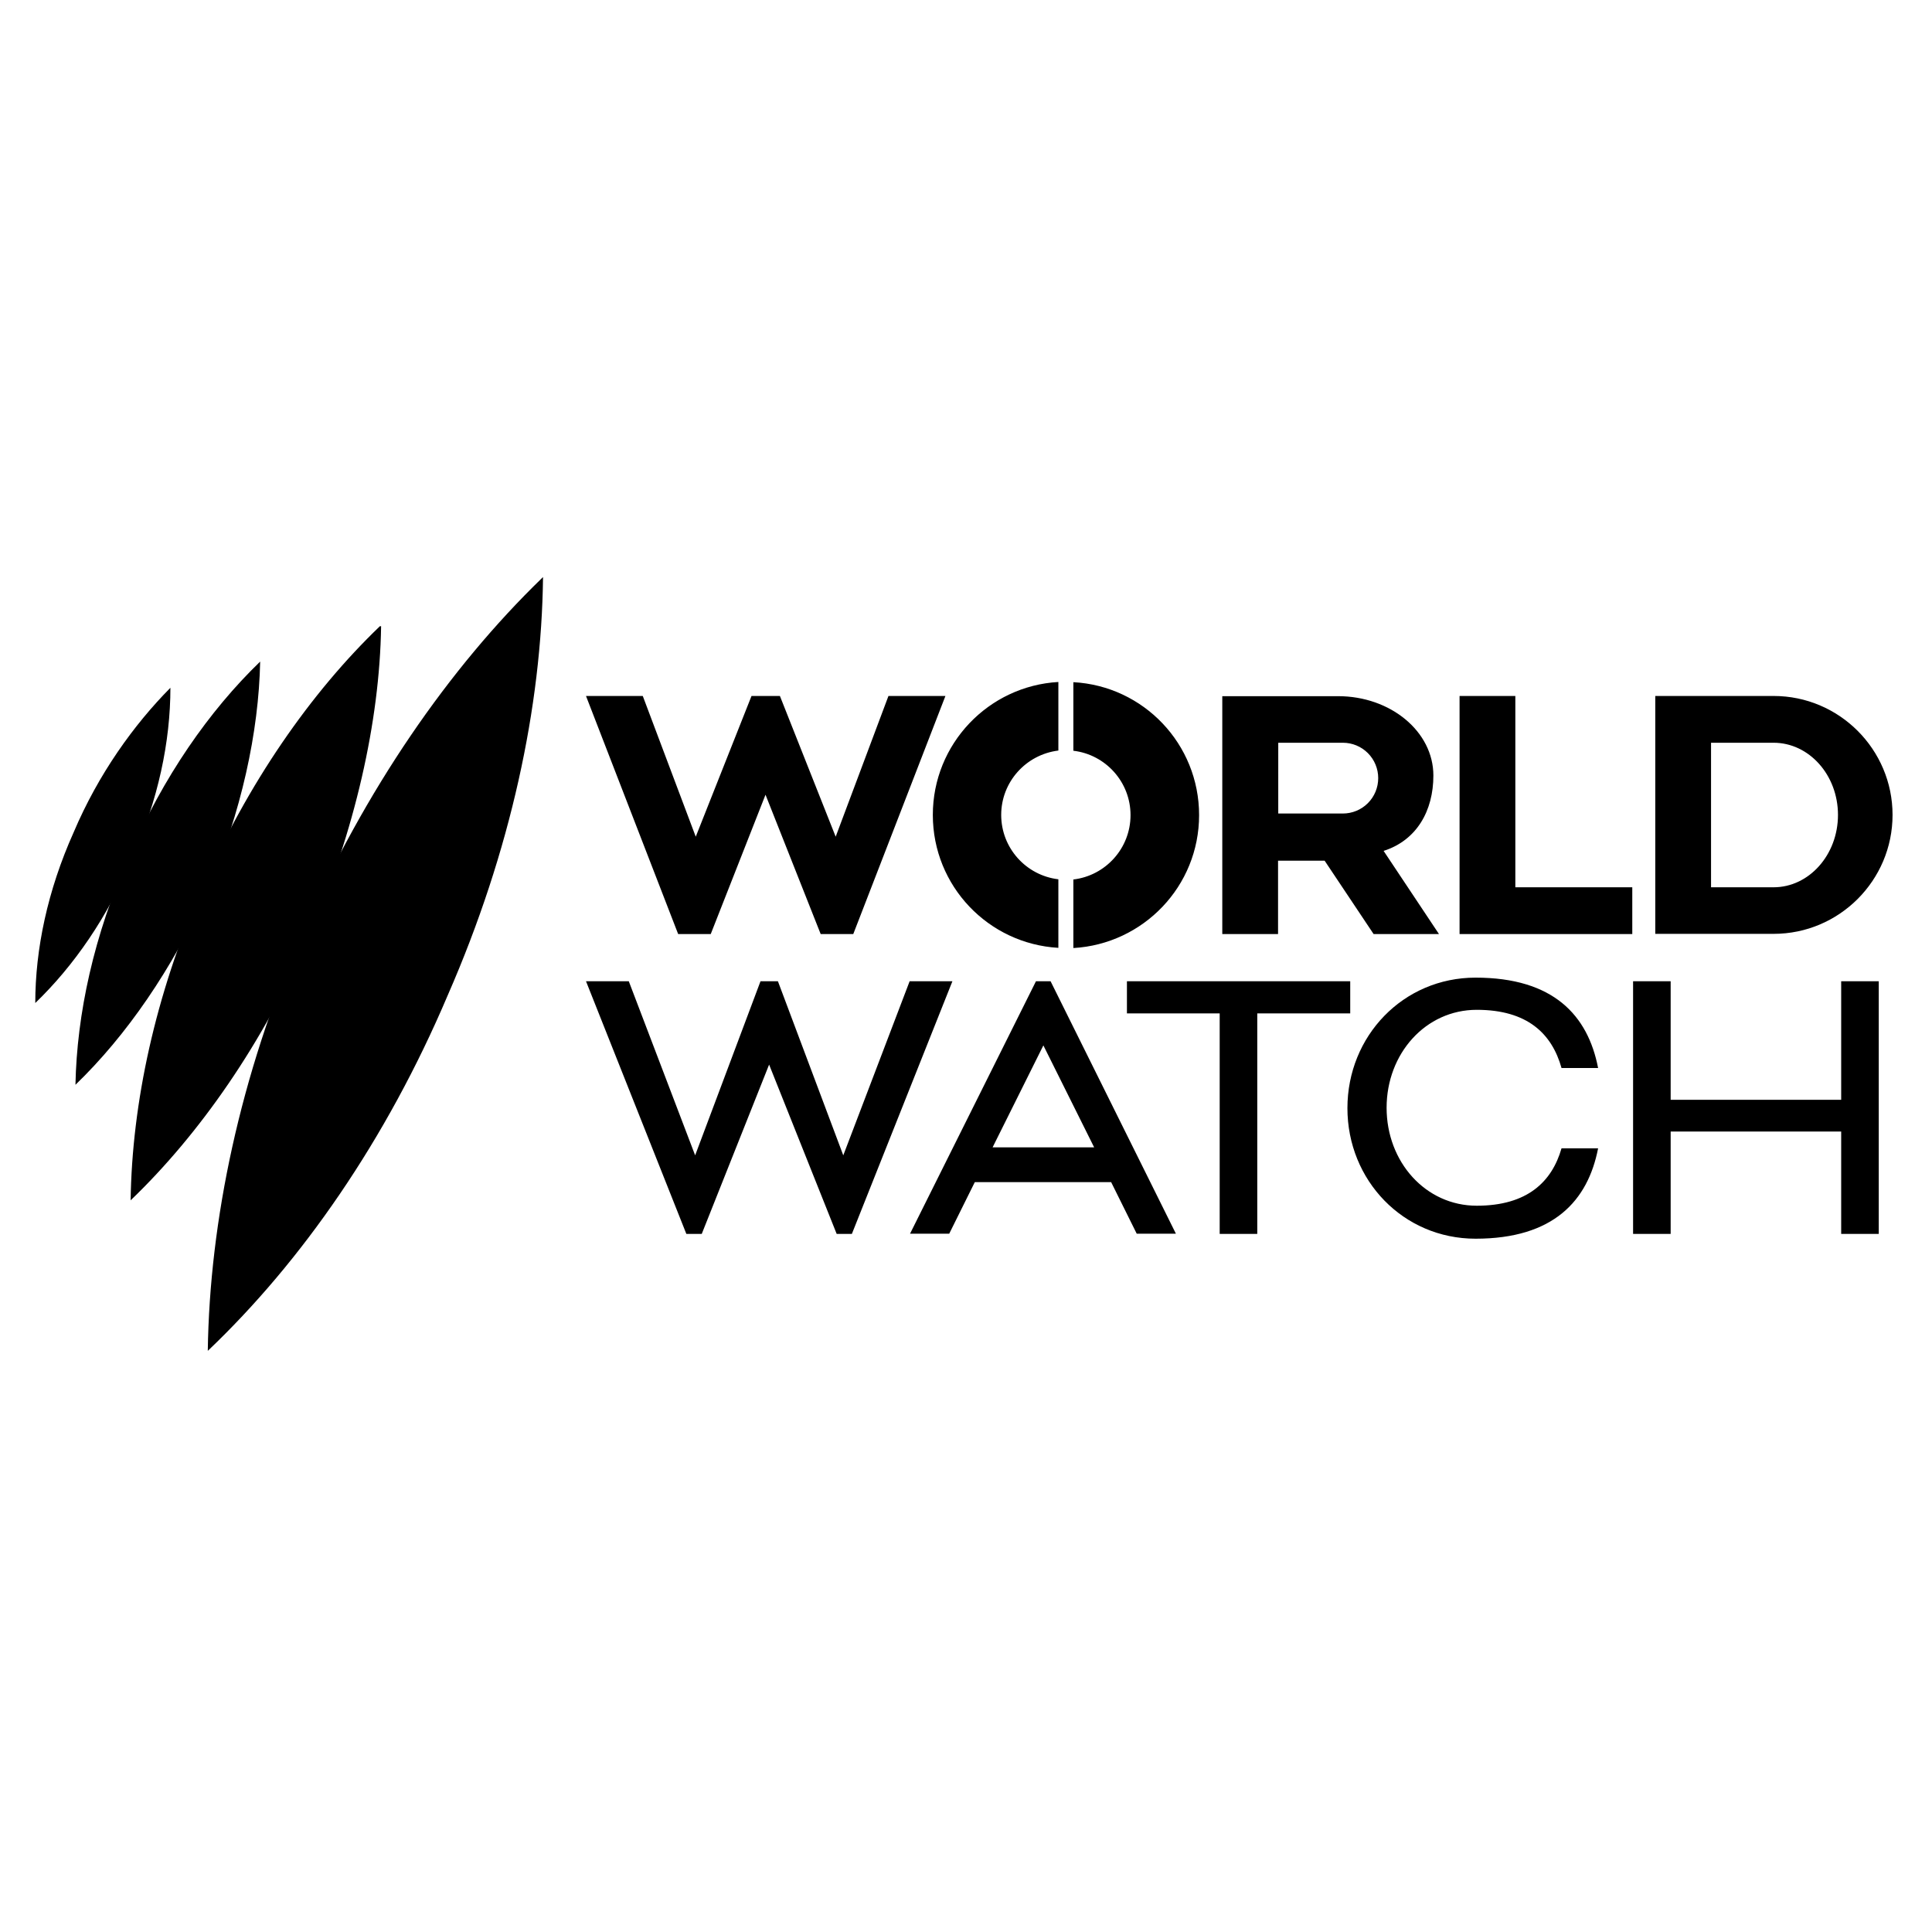
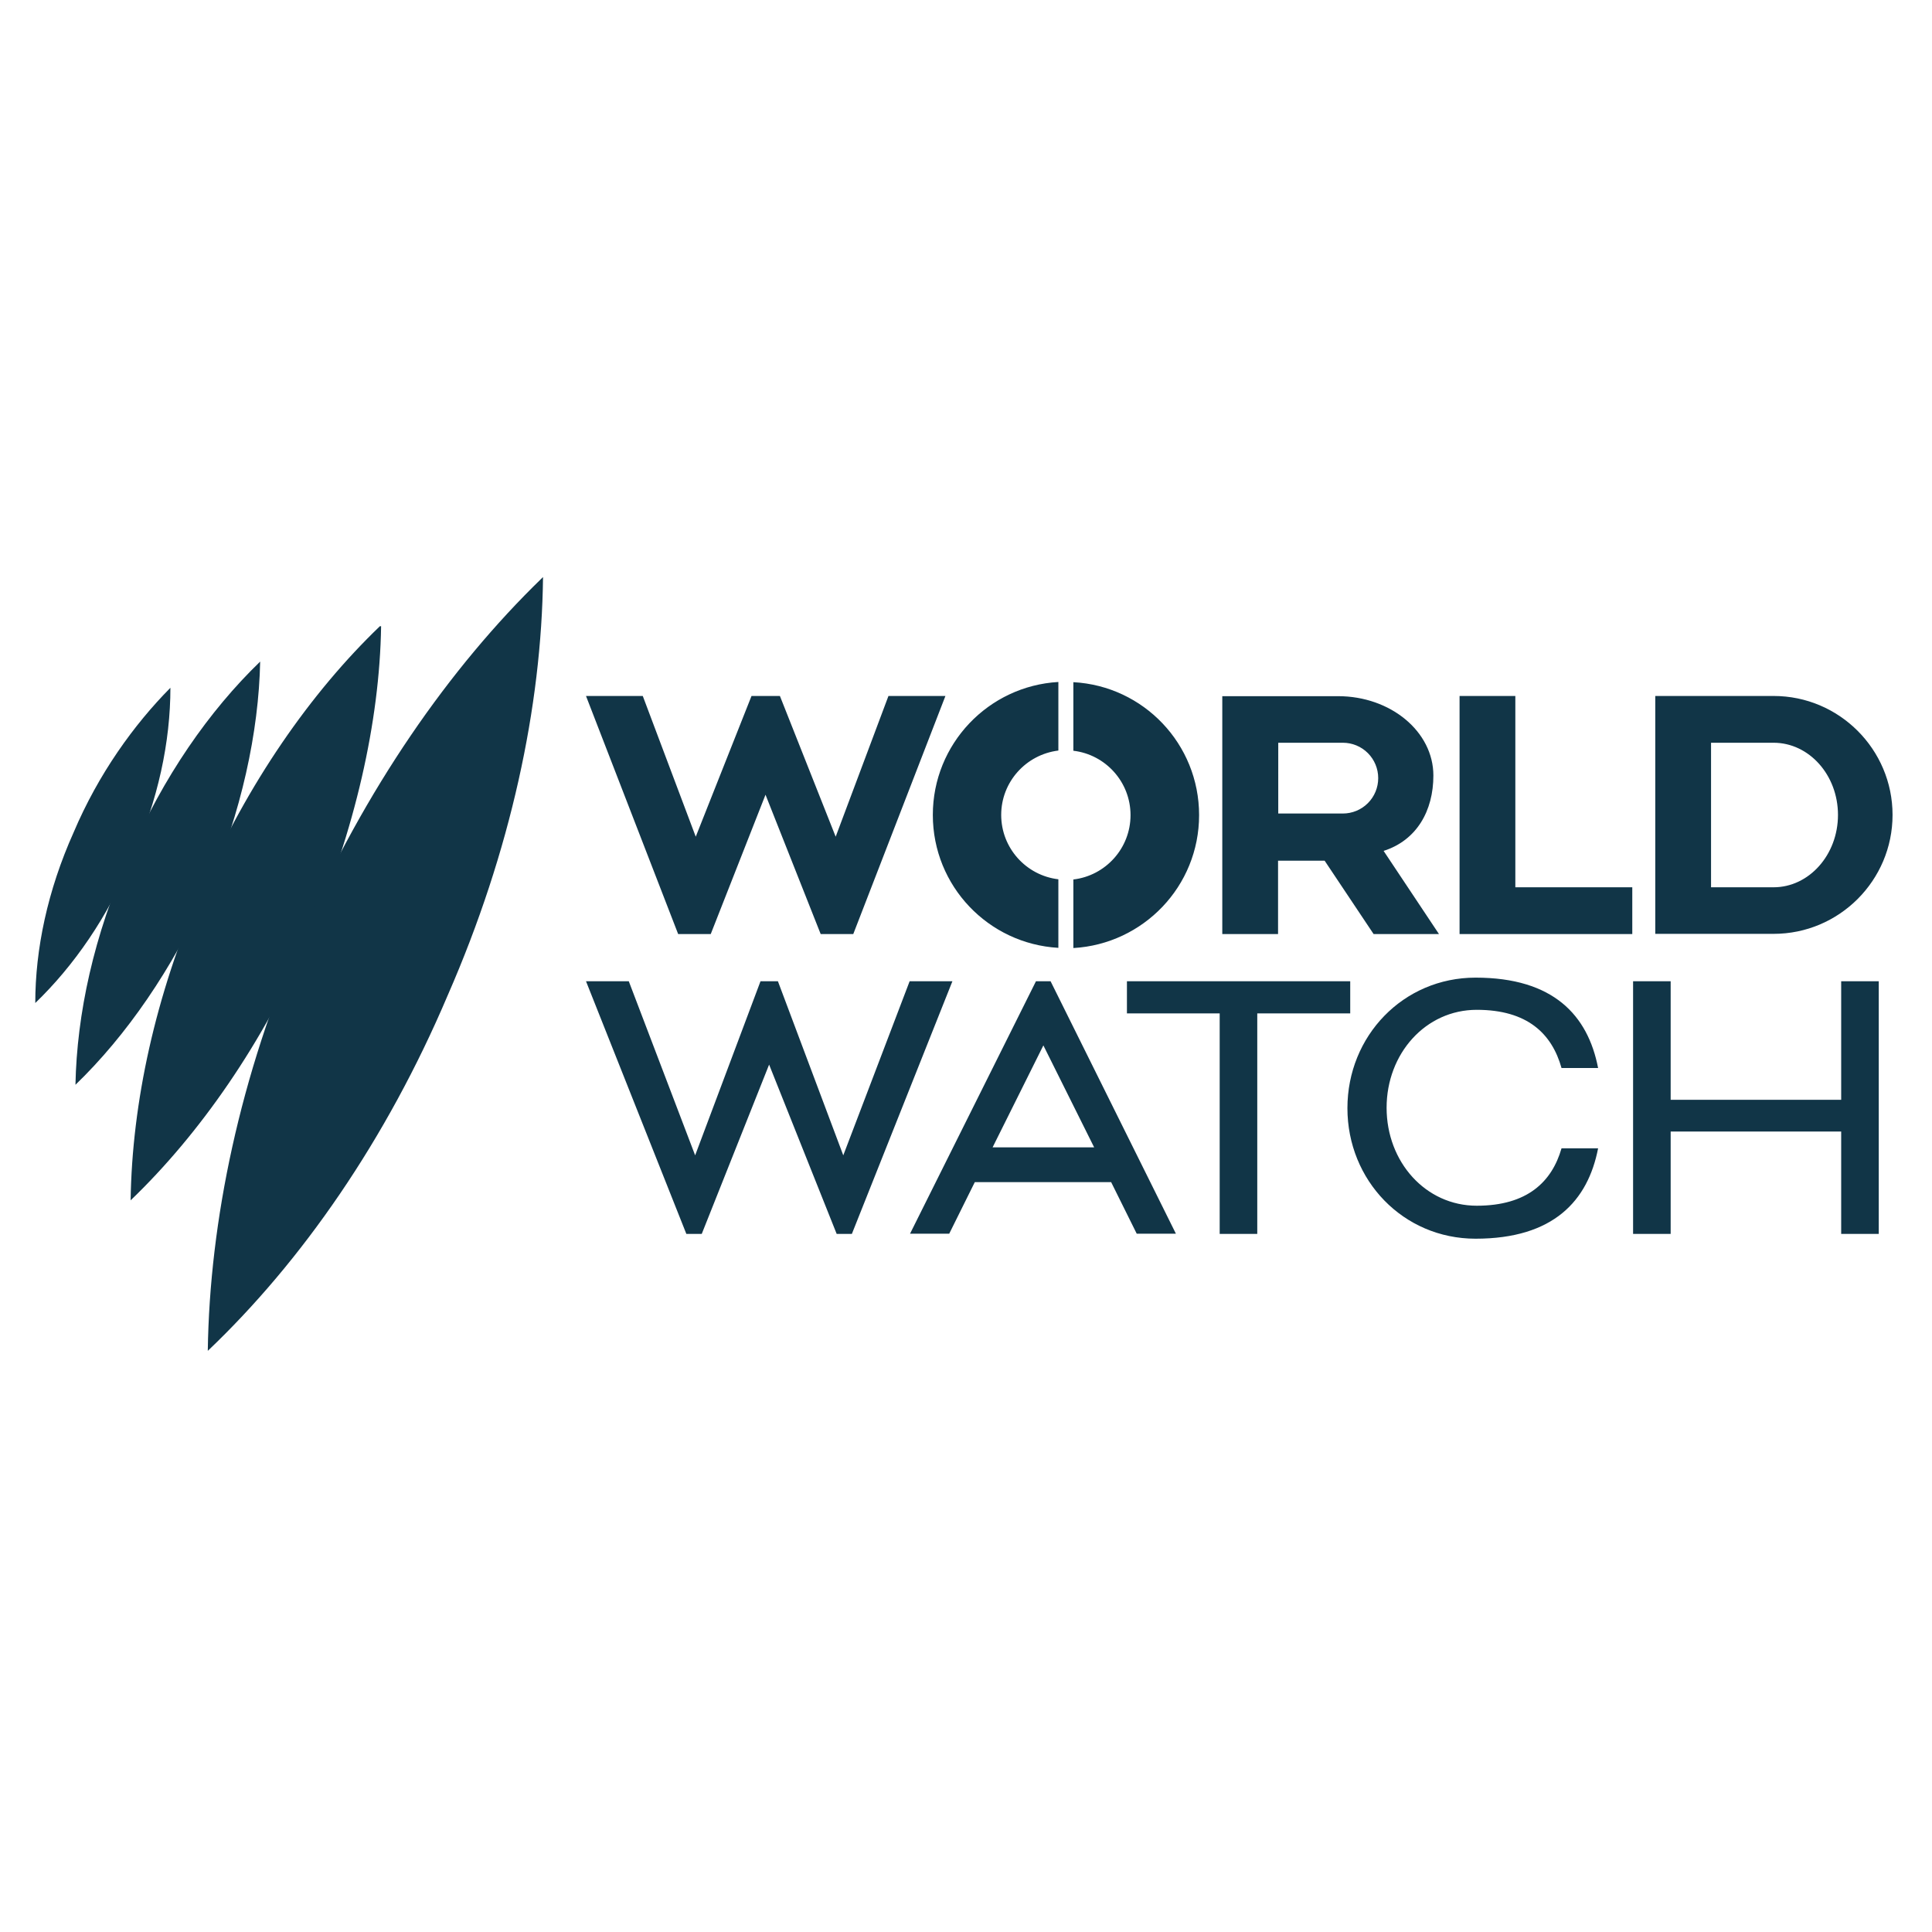
<svg xmlns="http://www.w3.org/2000/svg" width="512" height="512" xml:space="preserve">
-   <path d="M19.52 220.57c-6.94 15.468-10.172 30.99-10.172 45.24 10.171-9.8 19.23-22.779 25.64-38.3 6.94-15.47 10.172-30.992 10.172-45.242-9.695 9.8-19.072 22.833-25.64 38.301z" />
-   <path d="M34.247 226.768c-9.43 21.19-13.88 42.01-14.25 60.71 13.508-13.032 25.64-30.62 35.07-51.44 8.899-20.82 13.508-42.01 13.879-60.71-13.51 13.032-25.746 30.62-34.7 51.44z" />
-   <path d="M100.678 165.951c-18.33 17.588-35.07 41.64-47.307 69.77-12.238 28.13-18.383 56.578-18.754 82.377 18.33-17.588 35.07-41.64 47.308-69.77 12.131-28.13 18.7-57.107 19.071-82.377z" />
-   <path d="M143.536 153.29c-24.422 23.68-46.83 55.89-63.571 94.191-16.37 37.56-24.422 76.18-24.899 110.508 24.899-23.68 47.307-55.89 63.571-94.191 16.74-38.249 24.899-76.656 25.27-110.879z" />
-   <path d="m155.296 184.44 24.422 63.094h8.635l14.516-36.924 14.62 36.924h8.636l24.422-63.094h-15.098l-13.986 37.295-14.78-37.295h-7.523l-14.78 37.295-14.039-37.295zM265.327 215.96c0 8.795 6.622 16.052 15.151 17.059v18.17c-18.541-1.06-33.269-16.37-33.269-35.228 0-18.807 14.728-34.17 33.27-35.23v18.171c-8.583 1.06-15.152 8.318-15.152 17.059zm19.124-35.175v18.17c8.53 1.007 15.151 8.265 15.151 17.059s-6.622 16.051-15.15 17.058v18.17c18.54-1.06 33.321-16.37 33.321-35.228 0-18.86-14.727-34.223-33.322-35.23zM366.67 225.496c8.794-2.808 13.19-10.648 13.19-19.972 0-11.654-11.336-21.031-25.269-21.031h-30.673v63.041h14.78v-19.442h12.344l12.979 19.442h17.323zm-27.919-28.66h17.112a9.36 9.36 0 0 1 9.376 9.377 9.36 9.36 0 0 1-9.376 9.377H338.75zM401.58 235.138V184.44H386.8v63.094h45.772v-12.396zM470.025 184.44h-31.361v63.041h31.361c17.376 0 31.521-14.144 31.521-31.52 0-17.377-14.145-31.521-31.52-31.521zm0 50.698h-16.581v-38.302h16.581c9.377 0 17.059 8.53 17.059 19.125s-7.682 19.177-17.059 19.177zM155.296 260.036l26.594 66.962h4.08l17.852-44.87 17.906 44.87h4.026l26.647-66.962h-11.337l-17.588 46.142-17.323-46.142h-4.609l-17.323 46.142-17.588-46.142zM278.412 260.036h-3.867l-33.375 66.909h10.383l6.781-13.668h36.13l6.78 13.668h10.384zm-15.363 44.023 13.456-27.017 13.456 27.017zM333.189 268.566h24.634v-8.53h-59.174v8.53h24.58v58.432h9.96zM391.356 319.528c-13.561 0-23.892-11.601-23.892-25.958 0-14.356 10.33-25.958 23.892-25.958 13.456 0 19.92 6.357 22.462 15.416h9.695c-2.702-13.933-11.814-23.945-32.474-23.945-19.178 0-33.958 15.469-33.958 34.593 0 19.124 14.78 34.593 33.958 34.593 20.66 0 29.772-10.065 32.474-23.945h-9.695c-2.543 8.847-9.059 15.204-22.462 15.204zM442.743 326.998v-27.124h45.188v27.124h9.96v-66.962h-9.96v31.415h-45.188v-31.415h-9.96v66.962z" />
+   <g fill="#113547">
+     <path d="M19.52 220.57c-6.94 15.468-10.172 30.99-10.172 45.24 10.171-9.8 19.23-22.779 25.64-38.3 6.94-15.47 10.172-30.992 10.172-45.242-9.695 9.8-19.072 22.833-25.64 38.301z" />
+     <path d="M34.247 226.768c-9.43 21.19-13.88 42.01-14.25 60.71 13.508-13.032 25.64-30.62 35.07-51.44 8.899-20.82 13.508-42.01 13.879-60.71-13.51 13.032-25.746 30.62-34.7 51.44z" />
+     <path d="M100.678 165.951c-18.33 17.588-35.07 41.64-47.307 69.77-12.238 28.13-18.383 56.578-18.754 82.377 18.33-17.588 35.07-41.64 47.308-69.77 12.131-28.13 18.7-57.107 19.071-82.377z" />
+     <path d="M143.536 153.29c-24.422 23.68-46.83 55.89-63.571 94.191-16.37 37.56-24.422 76.18-24.899 110.508 24.899-23.68 47.307-55.89 63.571-94.191 16.74-38.249 24.899-76.656 25.27-110.879z" />
+     <path d="m155.296 184.44 24.422 63.094h8.635l14.516-36.924 14.62 36.924h8.636l24.422-63.094h-15.098l-13.986 37.295-14.78-37.295h-7.523l-14.78 37.295-14.039-37.295zM265.327 215.96c0 8.795 6.622 16.052 15.151 17.059v18.17c-18.541-1.06-33.269-16.37-33.269-35.228 0-18.807 14.728-34.17 33.27-35.23v18.171c-8.583 1.06-15.152 8.318-15.152 17.059zm19.124-35.175v18.17c8.53 1.007 15.151 8.265 15.151 17.059s-6.622 16.051-15.15 17.058v18.17c18.54-1.06 33.321-16.37 33.321-35.228 0-18.86-14.727-34.223-33.322-35.23zM366.67 225.496c8.794-2.808 13.19-10.648 13.19-19.972 0-11.654-11.336-21.031-25.269-21.031h-30.673v63.041h14.78v-19.442h12.344l12.979 19.442h17.323zm-27.919-28.66h17.112a9.36 9.36 0 0 1 9.376 9.377 9.36 9.36 0 0 1-9.376 9.377H338.75zM401.58 235.138V184.44H386.8v63.094h45.772v-12.396zM470.025 184.44h-31.361v63.041h31.361c17.376 0 31.521-14.144 31.521-31.52 0-17.377-14.145-31.521-31.52-31.521zm0 50.698h-16.581v-38.302h16.581c9.377 0 17.059 8.53 17.059 19.125s-7.682 19.177-17.059 19.177zM155.296 260.036l26.594 66.962h4.08l17.852-44.87 17.906 44.87h4.026l26.647-66.962h-11.337l-17.588 46.142-17.323-46.142h-4.609l-17.323 46.142-17.588-46.142zM278.412 260.036h-3.867l-33.375 66.909h10.383l6.781-13.668h36.13l6.78 13.668h10.384zm-15.363 44.023 13.456-27.017 13.456 27.017zM333.189 268.566h24.634v-8.53h-59.174v8.53h24.58v58.432h9.96zM391.356 319.528c-13.561 0-23.892-11.601-23.892-25.958 0-14.356 10.33-25.958 23.892-25.958 13.456 0 19.92 6.357 22.462 15.416h9.695c-2.702-13.933-11.814-23.945-32.474-23.945-19.178 0-33.958 15.469-33.958 34.593 0 19.124 14.78 34.593 33.958 34.593 20.66 0 29.772-10.065 32.474-23.945h-9.695c-2.543 8.847-9.059 15.204-22.462 15.204zM442.743 326.998v-27.124h45.188v27.124h9.96v-66.962h-9.96v31.415h-45.188v-31.415h-9.96v66.962z" />
+   </g>
</svg>
